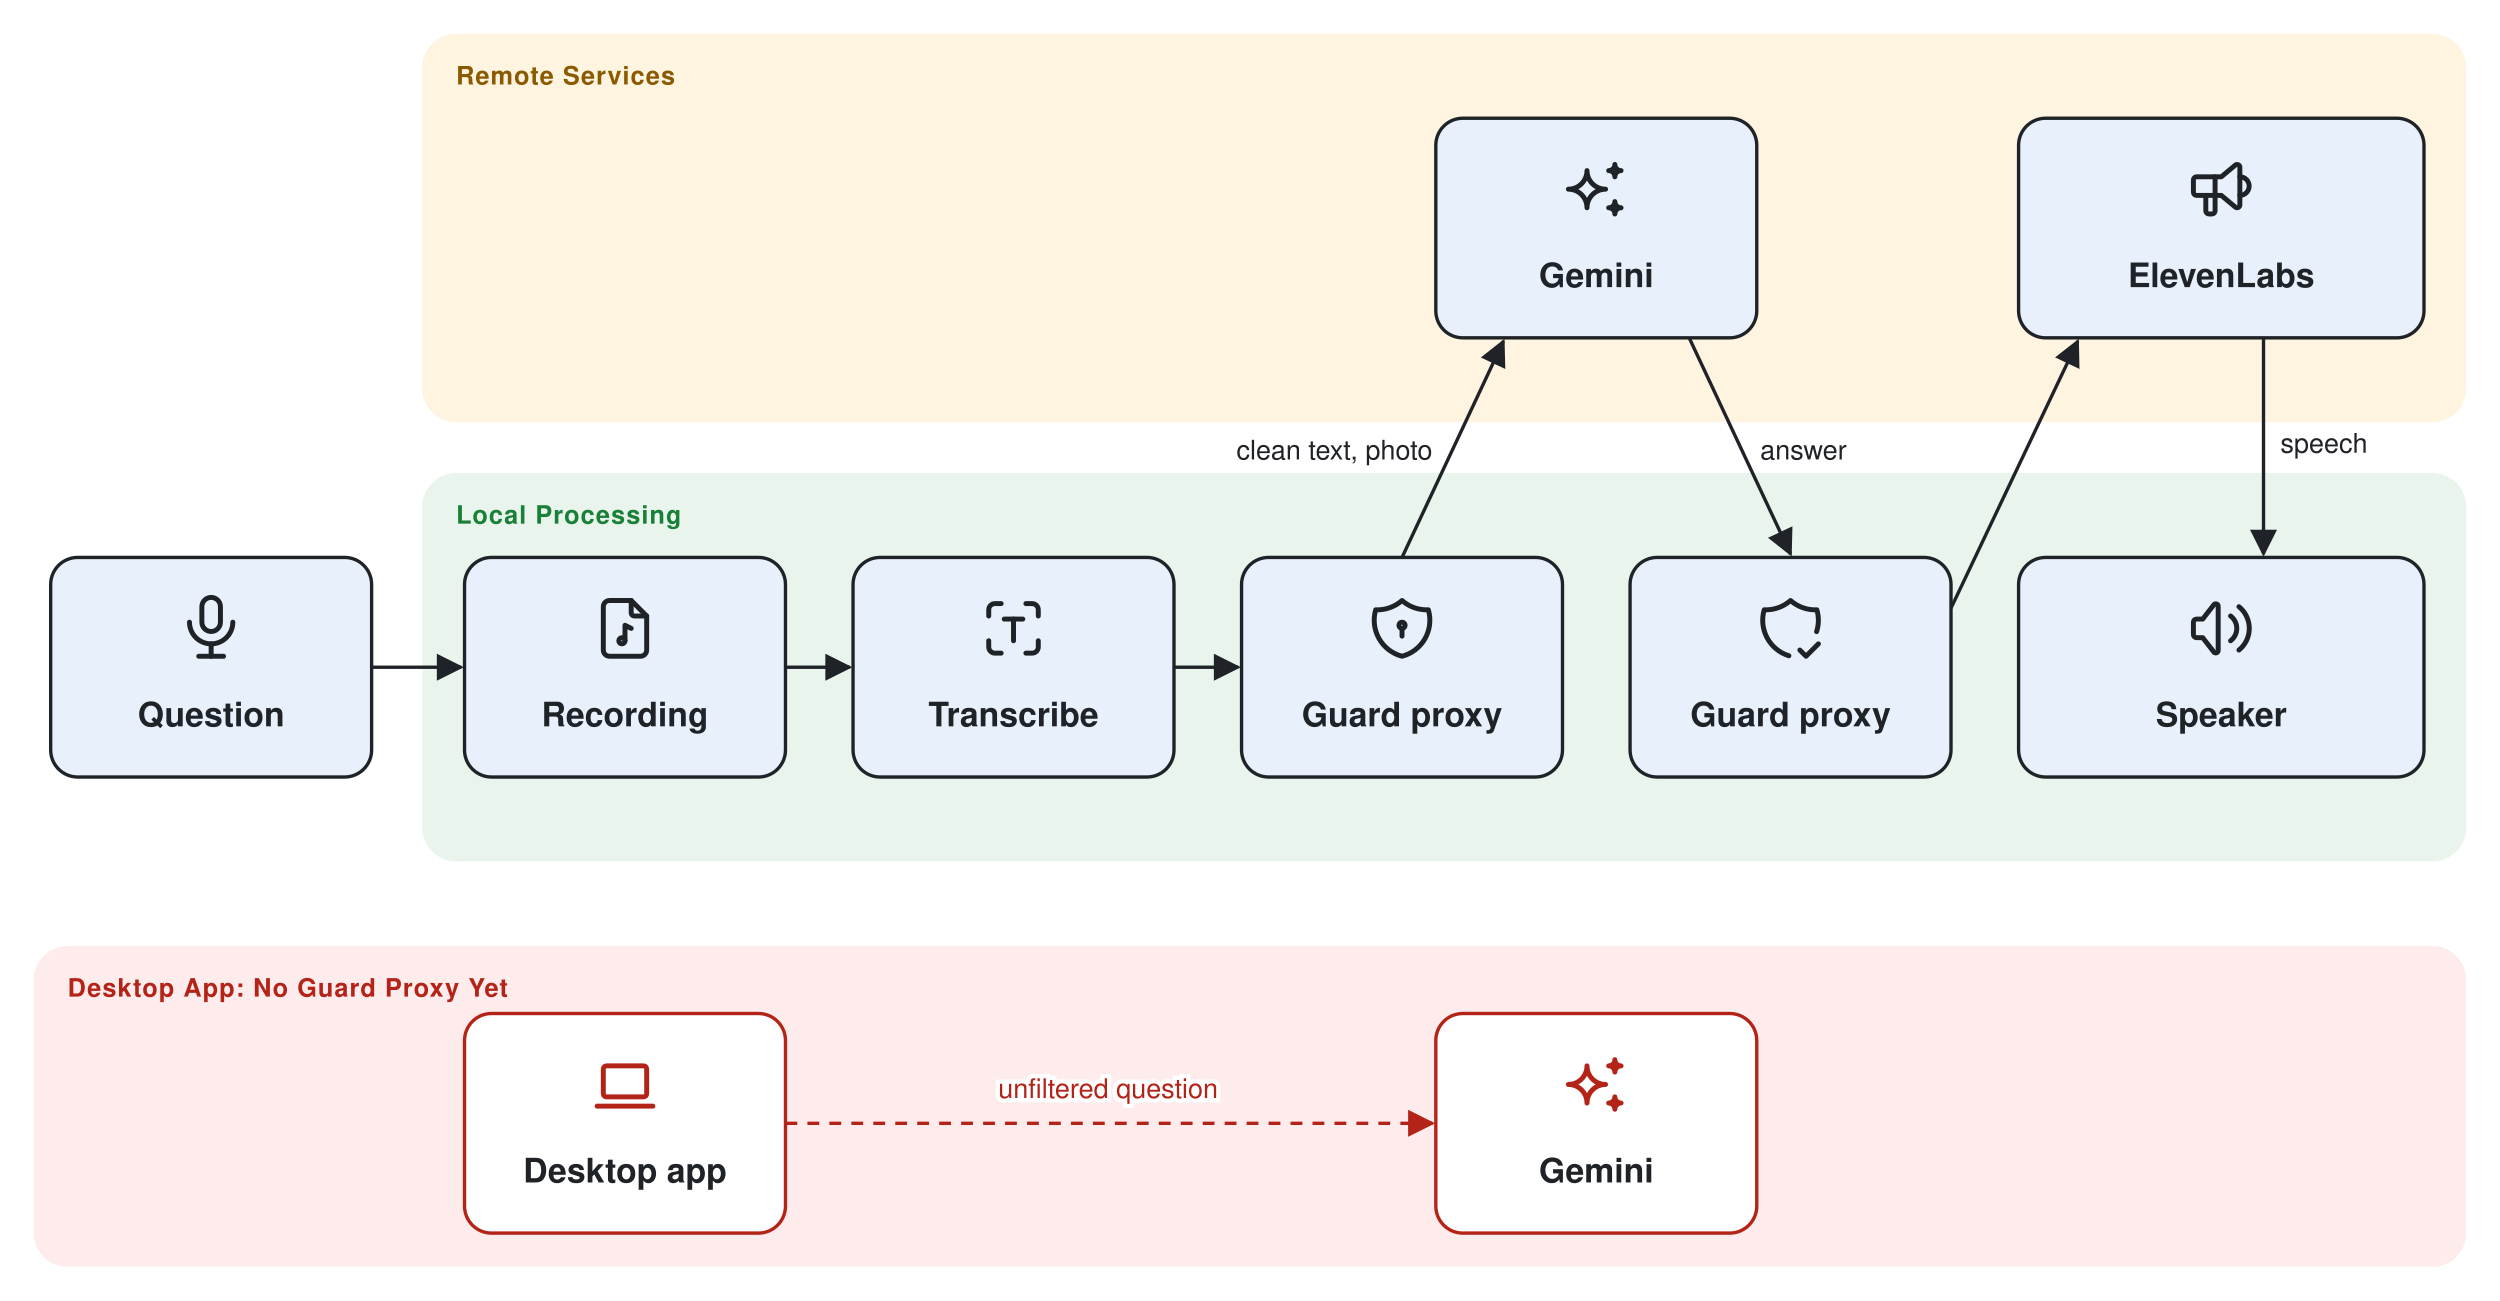
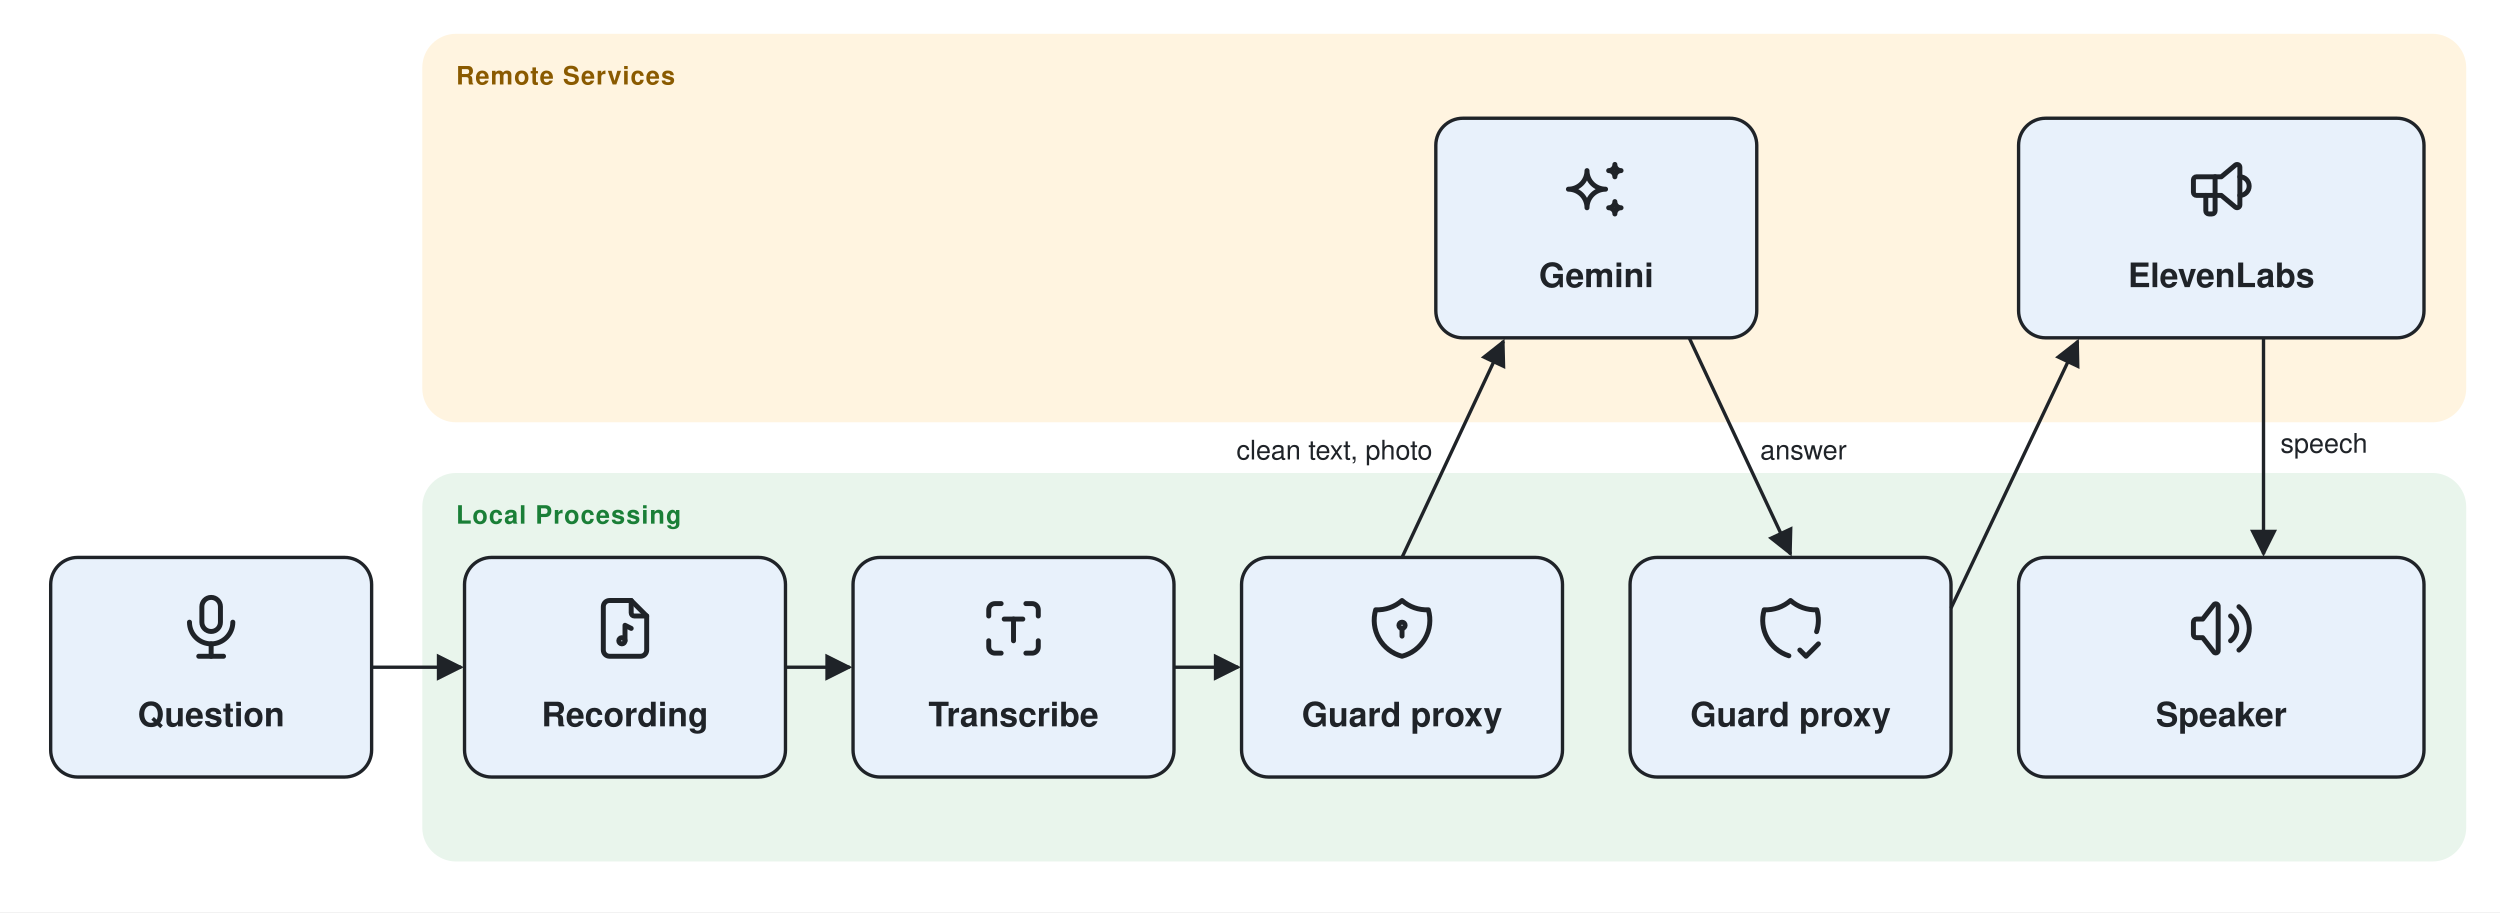
- <svg xmlns="http://www.w3.org/2000/svg" viewBox="0 0 1480 770" width="1480" height="770" font-family="-apple-system, 'Segoe UI', Helvetica, Arial, sans-serif" role="img" aria-label="Guard proxy: the recording stays on the rover; Whisper transcribes it and the guard proxy replaces personal information, so Gemini receives clean text and a photo; the proxy checks the answer before ElevenLabs converts it into speech; questions from the desktop app reach Gemini unfiltered.">
+ <svg xmlns="http://www.w3.org/2000/svg" viewBox="0 0 1480 540" width="1480" height="540" font-family="-apple-system, 'Segoe UI', Helvetica, Arial, sans-serif" role="img" aria-label="Guard proxy: the recording stays on the rover; Whisper transcribes it and the guard proxy replaces personal information, so Gemini receives clean text and a photo; the proxy checks the answer before ElevenLabs converts it into speech.">
  <defs>
    <marker id="head" viewBox="0 0 10 10" refX="9" refY="5" markerWidth="8" markerHeight="8" orient="auto">
      <path d="M0,0 L10,5 L0,10 z" fill="#1f2328" />
    </marker>
    <marker id="tail" viewBox="0 0 10 10" refX="1" refY="5" markerWidth="8" markerHeight="8" orient="auto">
      <path d="M10,0 L0,5 L10,10 z" fill="#1f2328" />
    </marker>
-     <marker id="head-red" viewBox="0 0 10 10" refX="9" refY="5" markerWidth="8" markerHeight="8" orient="auto">
-       <path d="M0,0 L10,5 L0,10 z" fill="#b42318" />
-     </marker>
  </defs>
-   <rect width="1480" height="770" fill="#ffffff" />
+   <rect width="1480" height="540" fill="#ffffff" />
  <rect x="250" y="20" width="1210" height="230" rx="20" fill="#fff4e0" />
  <text x="270" y="50" font-size="15" font-weight="700" letter-spacing="0.6" fill="#8a5a00">Remote Services</text>
  <rect x="250" y="280" width="1210" height="230" rx="20" fill="#e9f5ec" />
  <text x="270" y="310" font-size="15" font-weight="700" letter-spacing="0.6" fill="#1a7f37">Local Processing</text>
-   <rect x="20" y="560" width="1440" height="190" rx="20" fill="#fdeceb" />
-   <text x="40" y="590" font-size="15" font-weight="700" letter-spacing="0.6" fill="#b42318">Desktop App: No Guard Proxy Yet</text>
  <rect x="30" y="330" width="190" height="130" rx="16" fill="#e8f1fb" stroke="#1f2328" stroke-width="2" />
  <g transform="translate(103.0,350) scale(1.833333)" fill="none" stroke="#1f2328" stroke-width="1.6" stroke-linecap="round" stroke-linejoin="round">
    <path d="M9 5a3 3 0 0 1 3 -3a3 3 0 0 1 3 3v5a3 3 0 0 1 -3 3a3 3 0 0 1 -3 -3l0 -5" />
    <path d="M5 10a7 7 0 0 0 14 0" />
    <path d="M8 21l8 0" />
    <path d="M12 17l0 4" />
  </g>
  <text x="125.0" y="430" text-anchor="middle" font-size="20" font-weight="600" fill="#1f2328">Question</text>
  <rect x="275" y="330" width="190" height="130" rx="16" fill="#e8f1fb" stroke="#1f2328" stroke-width="2" />
  <g transform="translate(348.0,350) scale(1.833333)" fill="none" stroke="#1f2328" stroke-width="1.6" stroke-linecap="round" stroke-linejoin="round">
    <path d="M14 3v4a1 1 0 0 0 1 1h4" />
    <path d="M17 21h-10a2 2 0 0 1 -2 -2v-14a2 2 0 0 1 2 -2h7l5 5v11a2 2 0 0 1 -2 2" />
    <path d="M10 16a1 1 0 1 0 2 0a1 1 0 1 0 -2 0" />
    <path d="M12 16l0 -5l2 1" />
  </g>
  <text x="370.0" y="430" text-anchor="middle" font-size="20" font-weight="600" fill="#1f2328">Recording</text>
  <rect x="505" y="330" width="190" height="130" rx="16" fill="#e8f1fb" stroke="#1f2328" stroke-width="2" />
  <g transform="translate(578.0,350) scale(1.833333)" fill="none" stroke="#1f2328" stroke-width="1.6" stroke-linecap="round" stroke-linejoin="round">
    <path d="M4 8v-2a2 2 0 0 1 2 -2h2" />
    <path d="M4 16v2a2 2 0 0 0 2 2h2" />
    <path d="M16 4h2a2 2 0 0 1 2 2v2" />
    <path d="M16 20h2a2 2 0 0 0 2 -2v-2" />
    <path d="M12 16v-7" />
    <path d="M9 9h6" />
  </g>
  <text x="600.0" y="430" text-anchor="middle" font-size="20" font-weight="600" fill="#1f2328">Transcribe</text>
  <rect x="735" y="330" width="190" height="130" rx="16" fill="#e8f1fb" stroke="#1f2328" stroke-width="2" />
  <g transform="translate(808.0,350) scale(1.833333)" fill="none" stroke="#1f2328" stroke-width="1.6" stroke-linecap="round" stroke-linejoin="round">
    <path d="M12 3a12 12 0 0 0 8.5 3a12 12 0 0 1 -8.5 15a12 12 0 0 1 -8.5 -15a12 12 0 0 0 8.5 -3" />
    <path d="M11 11a1 1 0 1 0 2 0a1 1 0 1 0 -2 0" />
    <path d="M12 12l0 2.5" />
  </g>
  <text x="830.0" y="430" text-anchor="middle" font-size="20" font-weight="600" fill="#1f2328">Guard proxy</text>
  <rect x="965" y="330" width="190" height="130" rx="16" fill="#e8f1fb" stroke="#1f2328" stroke-width="2" />
  <g transform="translate(1038.0,350) scale(1.833333)" fill="none" stroke="#1f2328" stroke-width="1.6" stroke-linecap="round" stroke-linejoin="round">
    <path d="M11.46 20.846a12 12 0 0 1 -7.96 -14.846a12 12 0 0 0 8.5 -3a12 12 0 0 0 8.5 3a12 12 0 0 1 -.09 7.06" />
    <path d="M15 19l2 2l4 -4" />
  </g>
  <text x="1060.0" y="430" text-anchor="middle" font-size="20" font-weight="600" fill="#1f2328">Guard proxy</text>
  <rect x="1195" y="330" width="240" height="130" rx="16" fill="#e8f1fb" stroke="#1f2328" stroke-width="2" />
  <g transform="translate(1293.0,350) scale(1.833333)" fill="none" stroke="#1f2328" stroke-width="1.6" stroke-linecap="round" stroke-linejoin="round">
    <path d="M15 8a5 5 0 0 1 0 8" />
    <path d="M17.7 5a9 9 0 0 1 0 14" />
    <path d="M6 15h-2a1 1 0 0 1 -1 -1v-4a1 1 0 0 1 1 -1h2l3.5 -4.5a.8 .8 0 0 1 1.5 .5v14a.8 .8 0 0 1 -1.5 .5l-3.5 -4.5" />
  </g>
  <text x="1315.0" y="430" text-anchor="middle" font-size="20" font-weight="600" fill="#1f2328">Speaker</text>
  <rect x="850" y="70" width="190" height="130" rx="16" fill="#e8f1fb" stroke="#1f2328" stroke-width="2" />
  <g transform="translate(923.0,90) scale(1.833333)" fill="none" stroke="#1f2328" stroke-width="1.6" stroke-linecap="round" stroke-linejoin="round">
    <path d="M16 18a2 2 0 0 1 2 2a2 2 0 0 1 2 -2a2 2 0 0 1 -2 -2a2 2 0 0 1 -2 2m0 -12a2 2 0 0 1 2 2a2 2 0 0 1 2 -2a2 2 0 0 1 -2 -2a2 2 0 0 1 -2 2m-7 12a6 6 0 0 1 6 -6a6 6 0 0 1 -6 -6a6 6 0 0 1 -6 6a6 6 0 0 1 6 6" />
  </g>
  <text x="945.0" y="170" text-anchor="middle" font-size="20" font-weight="600" fill="#1f2328">Gemini</text>
  <rect x="1195" y="70" width="240" height="130" rx="16" fill="#e8f1fb" stroke="#1f2328" stroke-width="2" />
  <g transform="translate(1293.0,90) scale(1.833333)" fill="none" stroke="#1f2328" stroke-width="1.6" stroke-linecap="round" stroke-linejoin="round">
    <path d="M18 8a3 3 0 0 1 0 6" />
    <path d="M10 8v11a1 1 0 0 1 -1 1h-1a1 1 0 0 1 -1 -1v-5" />
    <path d="M12 8l4.524 -3.77a.9 .9 0 0 1 1.476 .692v12.156a.9 .9 0 0 1 -1.476 .692l-4.524 -3.77h-8a1 1 0 0 1 -1 -1v-4a1 1 0 0 1 1 -1h8" />
  </g>
  <text x="1315.0" y="170" text-anchor="middle" font-size="20" font-weight="600" fill="#1f2328">ElevenLabs</text>
-   <rect x="275" y="600" width="190" height="130" rx="16" fill="#ffffff" stroke="#b42318" stroke-width="2" />
-   <g transform="translate(348.0,620) scale(1.833333)" fill="none" stroke="#b42318" stroke-width="1.6" stroke-linecap="round" stroke-linejoin="round">
-     <path d="M3 19l18 0" />
-     <path d="M5 7a1 1 0 0 1 1 -1h12a1 1 0 0 1 1 1v8a1 1 0 0 1 -1 1h-12a1 1 0 0 1 -1 -1l0 -8" />
-   </g>
-   <text x="370.0" y="700" text-anchor="middle" font-size="20" font-weight="600" fill="#1f2328">Desktop app</text>
-   <rect x="850" y="600" width="190" height="130" rx="16" fill="#ffffff" stroke="#b42318" stroke-width="2" />
-   <g transform="translate(923.0,620) scale(1.833333)" fill="none" stroke="#b42318" stroke-width="1.6" stroke-linecap="round" stroke-linejoin="round">
-     <path d="M16 18a2 2 0 0 1 2 2a2 2 0 0 1 2 -2a2 2 0 0 1 -2 -2a2 2 0 0 1 -2 2m0 -12a2 2 0 0 1 2 2a2 2 0 0 1 2 -2a2 2 0 0 1 -2 -2a2 2 0 0 1 -2 2m-7 12a6 6 0 0 1 6 -6a6 6 0 0 1 -6 -6a6 6 0 0 1 -6 6a6 6 0 0 1 6 6" />
-   </g>
-   <text x="945.0" y="700" text-anchor="middle" font-size="20" font-weight="600" fill="#1f2328">Gemini</text>
  <polyline points="220,395.0 273,395.0" fill="none" stroke="#1f2328" stroke-width="2" marker-end="url(#head)" />
  <polyline points="465,395.0 503,395.0" fill="none" stroke="#1f2328" stroke-width="2" marker-end="url(#head)" />
  <polyline points="695,395.0 733,395.0" fill="none" stroke="#1f2328" stroke-width="2" marker-end="url(#head)" />
  <polyline points="830,330 890,202" fill="none" stroke="#1f2328" stroke-width="2" marker-end="url(#head)" />
  <text x="848" y="272" text-anchor="end" font-size="16" fill="#1f2328" stroke="#ffffff" stroke-width="5" paint-order="stroke">clean text, photo</text>
  <polyline points="1000,200 1060,328" fill="none" stroke="#1f2328" stroke-width="2" marker-end="url(#head)" />
  <text x="1042" y="272" text-anchor="start" font-size="16" fill="#1f2328" stroke="#ffffff" stroke-width="5" paint-order="stroke">answer</text>
  <polyline points="1155,360 1230,202" fill="none" stroke="#1f2328" stroke-width="2" marker-end="url(#head)" />
  <polyline points="1340,200 1340,328" fill="none" stroke="#1f2328" stroke-width="2" marker-end="url(#head)" />
  <text x="1350" y="268" text-anchor="start" font-size="16" fill="#1f2328" stroke="#ffffff" stroke-width="5" paint-order="stroke">speech</text>
-   <polyline points="465,665 848,665" fill="none" stroke="#b42318" stroke-width="2" stroke-dasharray="7 6" marker-end="url(#head-red)" />
-   <text x="656" y="650" text-anchor="middle" font-size="16" fill="#b42318" stroke="#ffffff" stroke-width="5" paint-order="stroke">unfiltered question</text>
</svg>
